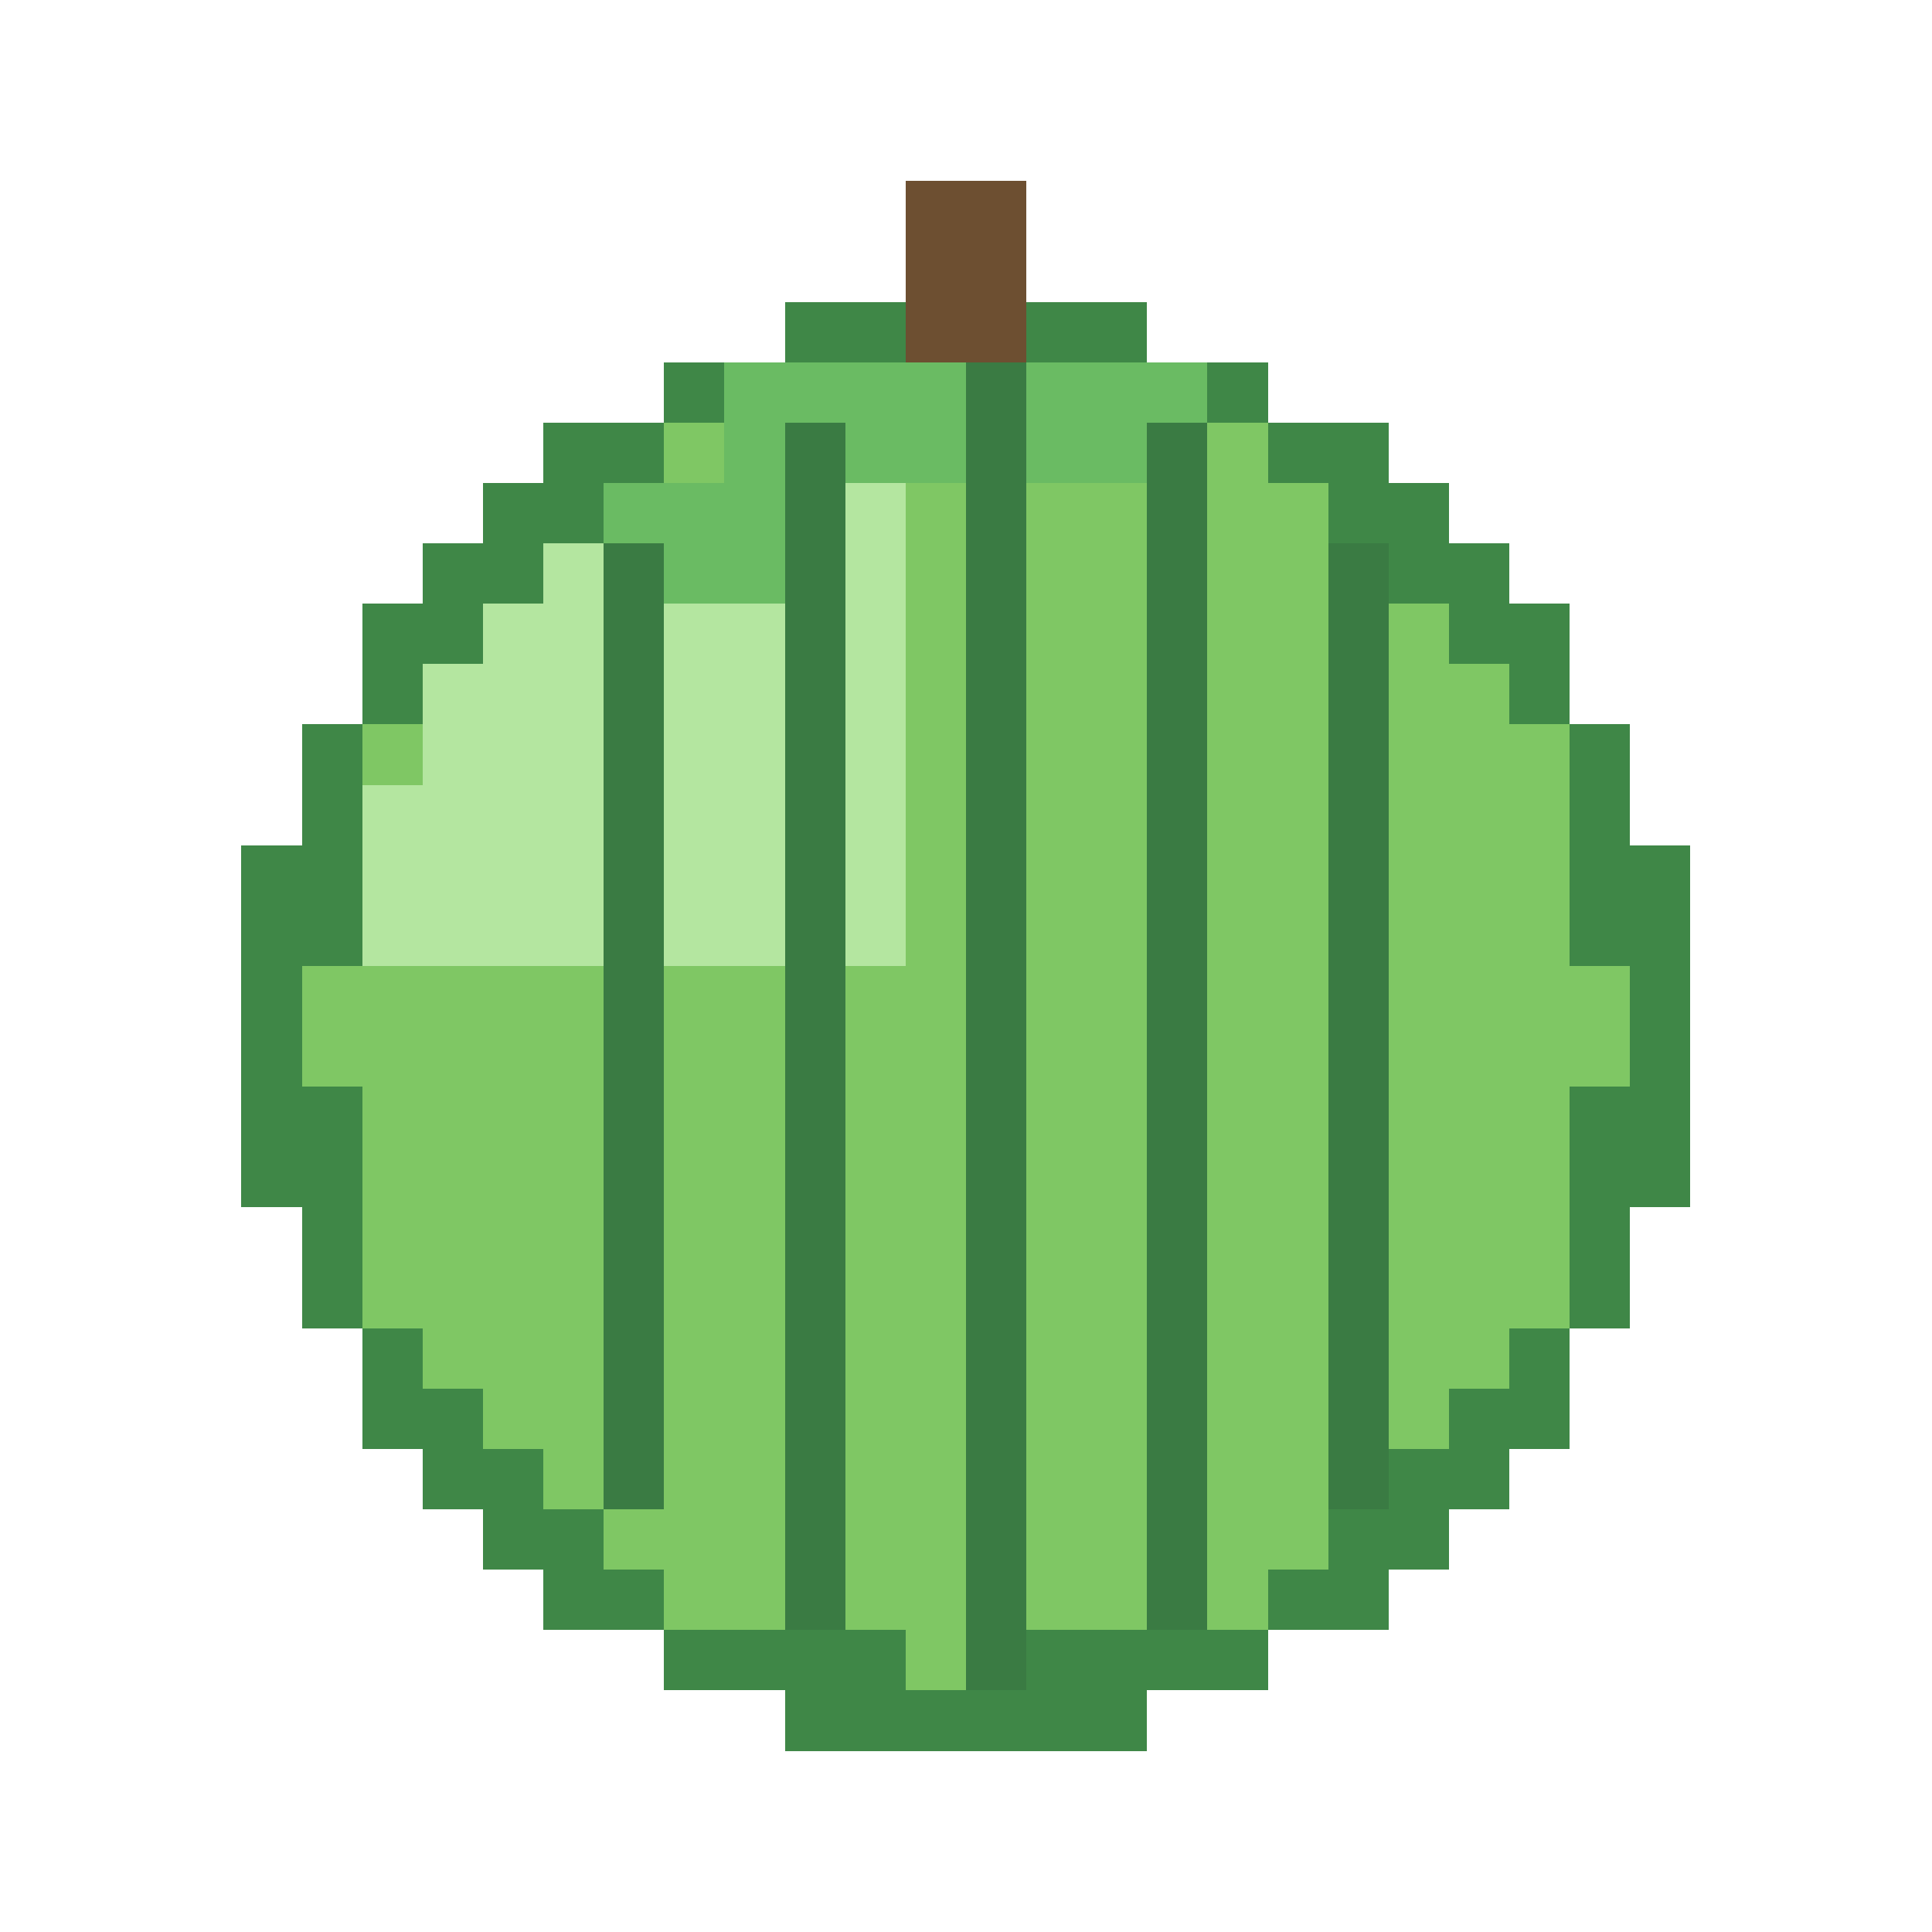
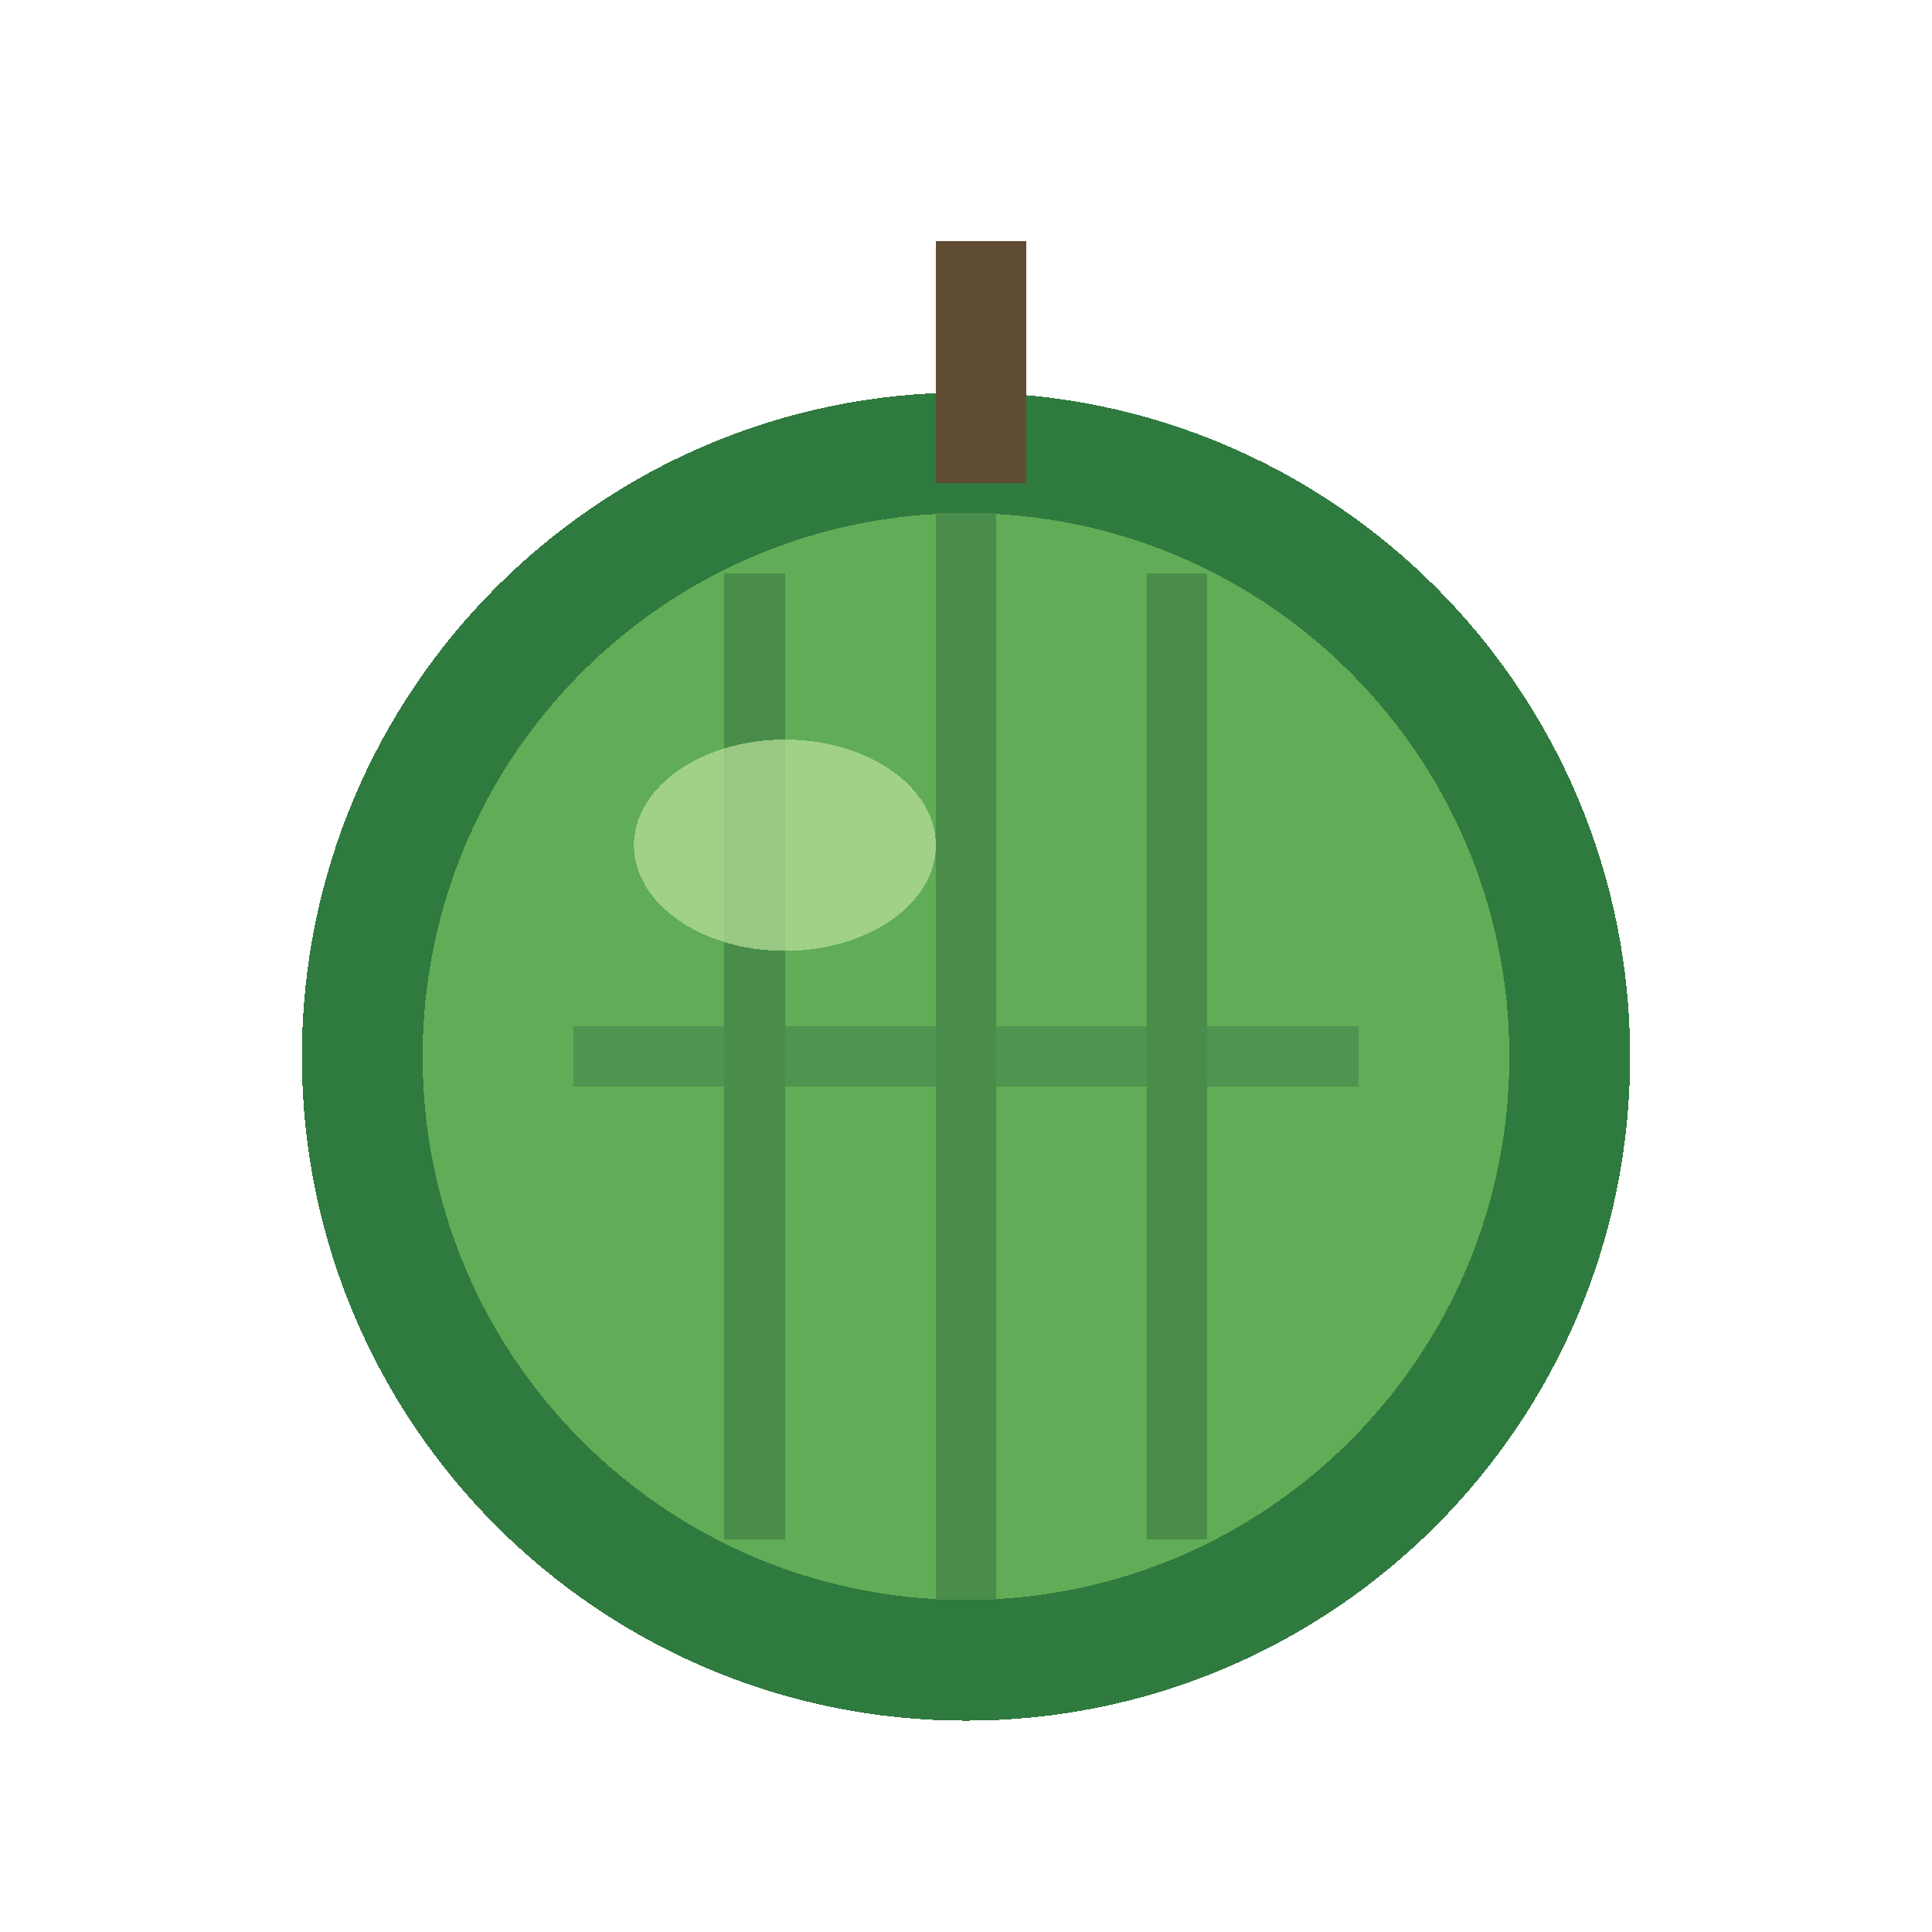
- <svg xmlns="http://www.w3.org/2000/svg" viewBox="0 0 64 64" shape-rendering="crispEdges" role="img">
-   <rect x="0" y="0" width="64" height="64" fill="transparent" />
-   <rect x="26" y="10" width="2" height="2" fill="#3f8747" />
-   <rect x="28" y="10" width="2" height="2" fill="#3f8747" />
-   <rect x="30" y="10" width="2" height="2" fill="#3f8747" />
-   <rect x="32" y="10" width="2" height="2" fill="#3f8747" />
-   <rect x="34" y="10" width="2" height="2" fill="#3f8747" />
-   <rect x="36" y="10" width="2" height="2" fill="#3f8747" />
-   <rect x="22" y="12" width="2" height="2" fill="#3f8747" />
-   <rect x="24" y="12" width="2" height="2" fill="#3f8747" />
-   <rect x="26" y="12" width="2" height="2" fill="#3f8747" />
-   <rect x="28" y="12" width="2" height="2" fill="#3f8747" />
-   <rect x="30" y="12" width="2" height="2" fill="#7fc764" />
-   <rect x="32" y="12" width="2" height="2" fill="#7fc764" />
-   <rect x="34" y="12" width="2" height="2" fill="#3f8747" />
-   <rect x="36" y="12" width="2" height="2" fill="#3f8747" />
-   <rect x="38" y="12" width="2" height="2" fill="#3f8747" />
-   <rect x="40" y="12" width="2" height="2" fill="#3f8747" />
-   <rect x="18" y="14" width="2" height="2" fill="#3f8747" />
-   <rect x="20" y="14" width="2" height="2" fill="#3f8747" />
-   <rect x="22" y="14" width="2" height="2" fill="#7fc764" />
-   <rect x="24" y="14" width="2" height="2" fill="#b4e6a0" />
-   <rect x="26" y="14" width="2" height="2" fill="#b4e6a0" />
-   <rect x="28" y="14" width="2" height="2" fill="#b4e6a0" />
-   <rect x="30" y="14" width="2" height="2" fill="#7fc764" />
-   <rect x="32" y="14" width="2" height="2" fill="#7fc764" />
-   <rect x="34" y="14" width="2" height="2" fill="#7fc764" />
-   <rect x="36" y="14" width="2" height="2" fill="#7fc764" />
-   <rect x="38" y="14" width="2" height="2" fill="#7fc764" />
-   <rect x="40" y="14" width="2" height="2" fill="#7fc764" />
-   <rect x="42" y="14" width="2" height="2" fill="#3f8747" />
-   <rect x="44" y="14" width="2" height="2" fill="#3f8747" />
-   <rect x="16" y="16" width="2" height="2" fill="#3f8747" />
-   <rect x="18" y="16" width="2" height="2" fill="#3f8747" />
-   <rect x="20" y="16" width="2" height="2" fill="#b4e6a0" />
-   <rect x="22" y="16" width="2" height="2" fill="#b4e6a0" />
-   <rect x="24" y="16" width="2" height="2" fill="#b4e6a0" />
-   <rect x="26" y="16" width="2" height="2" fill="#b4e6a0" />
-   <rect x="28" y="16" width="2" height="2" fill="#b4e6a0" />
-   <rect x="30" y="16" width="2" height="2" fill="#7fc764" />
-   <rect x="32" y="16" width="2" height="2" fill="#7fc764" />
-   <rect x="34" y="16" width="2" height="2" fill="#7fc764" />
-   <rect x="36" y="16" width="2" height="2" fill="#7fc764" />
-   <rect x="38" y="16" width="2" height="2" fill="#7fc764" />
-   <rect x="40" y="16" width="2" height="2" fill="#7fc764" />
-   <rect x="42" y="16" width="2" height="2" fill="#7fc764" />
-   <rect x="44" y="16" width="2" height="2" fill="#3f8747" />
-   <rect x="46" y="16" width="2" height="2" fill="#3f8747" />
-   <rect x="14" y="18" width="2" height="2" fill="#3f8747" />
-   <rect x="16" y="18" width="2" height="2" fill="#3f8747" />
-   <rect x="18" y="18" width="2" height="2" fill="#b4e6a0" />
-   <rect x="20" y="18" width="2" height="2" fill="#b4e6a0" />
-   <rect x="22" y="18" width="2" height="2" fill="#b4e6a0" />
-   <rect x="24" y="18" width="2" height="2" fill="#b4e6a0" />
-   <rect x="26" y="18" width="2" height="2" fill="#b4e6a0" />
-   <rect x="28" y="18" width="2" height="2" fill="#b4e6a0" />
-   <rect x="30" y="18" width="2" height="2" fill="#7fc764" />
-   <rect x="32" y="18" width="2" height="2" fill="#7fc764" />
-   <rect x="34" y="18" width="2" height="2" fill="#7fc764" />
-   <rect x="36" y="18" width="2" height="2" fill="#7fc764" />
-   <rect x="38" y="18" width="2" height="2" fill="#7fc764" />
-   <rect x="40" y="18" width="2" height="2" fill="#7fc764" />
-   <rect x="42" y="18" width="2" height="2" fill="#7fc764" />
-   <rect x="44" y="18" width="2" height="2" fill="#7fc764" />
-   <rect x="46" y="18" width="2" height="2" fill="#3f8747" />
-   <rect x="48" y="18" width="2" height="2" fill="#3f8747" />
-   <rect x="12" y="20" width="2" height="2" fill="#3f8747" />
-   <rect x="14" y="20" width="2" height="2" fill="#3f8747" />
-   <rect x="16" y="20" width="2" height="2" fill="#b4e6a0" />
-   <rect x="18" y="20" width="2" height="2" fill="#b4e6a0" />
-   <rect x="20" y="20" width="2" height="2" fill="#b4e6a0" />
-   <rect x="22" y="20" width="2" height="2" fill="#b4e6a0" />
-   <rect x="24" y="20" width="2" height="2" fill="#b4e6a0" />
-   <rect x="26" y="20" width="2" height="2" fill="#b4e6a0" />
-   <rect x="28" y="20" width="2" height="2" fill="#b4e6a0" />
-   <rect x="30" y="20" width="2" height="2" fill="#7fc764" />
-   <rect x="32" y="20" width="2" height="2" fill="#7fc764" />
-   <rect x="34" y="20" width="2" height="2" fill="#7fc764" />
-   <rect x="36" y="20" width="2" height="2" fill="#7fc764" />
-   <rect x="38" y="20" width="2" height="2" fill="#7fc764" />
-   <rect x="40" y="20" width="2" height="2" fill="#7fc764" />
-   <rect x="42" y="20" width="2" height="2" fill="#7fc764" />
-   <rect x="44" y="20" width="2" height="2" fill="#7fc764" />
-   <rect x="46" y="20" width="2" height="2" fill="#7fc764" />
-   <rect x="48" y="20" width="2" height="2" fill="#3f8747" />
-   <rect x="50" y="20" width="2" height="2" fill="#3f8747" />
-   <rect x="12" y="22" width="2" height="2" fill="#3f8747" />
-   <rect x="14" y="22" width="2" height="2" fill="#b4e6a0" />
-   <rect x="16" y="22" width="2" height="2" fill="#b4e6a0" />
-   <rect x="18" y="22" width="2" height="2" fill="#b4e6a0" />
-   <rect x="20" y="22" width="2" height="2" fill="#b4e6a0" />
-   <rect x="22" y="22" width="2" height="2" fill="#b4e6a0" />
-   <rect x="24" y="22" width="2" height="2" fill="#b4e6a0" />
-   <rect x="26" y="22" width="2" height="2" fill="#b4e6a0" />
-   <rect x="28" y="22" width="2" height="2" fill="#b4e6a0" />
-   <rect x="30" y="22" width="2" height="2" fill="#7fc764" />
-   <rect x="32" y="22" width="2" height="2" fill="#7fc764" />
-   <rect x="34" y="22" width="2" height="2" fill="#7fc764" />
-   <rect x="36" y="22" width="2" height="2" fill="#7fc764" />
-   <rect x="38" y="22" width="2" height="2" fill="#7fc764" />
-   <rect x="40" y="22" width="2" height="2" fill="#7fc764" />
-   <rect x="42" y="22" width="2" height="2" fill="#7fc764" />
-   <rect x="44" y="22" width="2" height="2" fill="#7fc764" />
-   <rect x="46" y="22" width="2" height="2" fill="#7fc764" />
-   <rect x="48" y="22" width="2" height="2" fill="#7fc764" />
-   <rect x="50" y="22" width="2" height="2" fill="#3f8747" />
-   <rect x="10" y="24" width="2" height="2" fill="#3f8747" />
-   <rect x="12" y="24" width="2" height="2" fill="#7fc764" />
-   <rect x="14" y="24" width="2" height="2" fill="#b4e6a0" />
-   <rect x="16" y="24" width="2" height="2" fill="#b4e6a0" />
-   <rect x="18" y="24" width="2" height="2" fill="#b4e6a0" />
-   <rect x="20" y="24" width="2" height="2" fill="#b4e6a0" />
-   <rect x="22" y="24" width="2" height="2" fill="#b4e6a0" />
-   <rect x="24" y="24" width="2" height="2" fill="#b4e6a0" />
-   <rect x="26" y="24" width="2" height="2" fill="#b4e6a0" />
-   <rect x="28" y="24" width="2" height="2" fill="#b4e6a0" />
-   <rect x="30" y="24" width="2" height="2" fill="#7fc764" />
-   <rect x="32" y="24" width="2" height="2" fill="#7fc764" />
-   <rect x="34" y="24" width="2" height="2" fill="#7fc764" />
-   <rect x="36" y="24" width="2" height="2" fill="#7fc764" />
-   <rect x="38" y="24" width="2" height="2" fill="#7fc764" />
-   <rect x="40" y="24" width="2" height="2" fill="#7fc764" />
-   <rect x="42" y="24" width="2" height="2" fill="#7fc764" />
-   <rect x="44" y="24" width="2" height="2" fill="#7fc764" />
-   <rect x="46" y="24" width="2" height="2" fill="#7fc764" />
-   <rect x="48" y="24" width="2" height="2" fill="#7fc764" />
-   <rect x="50" y="24" width="2" height="2" fill="#7fc764" />
-   <rect x="52" y="24" width="2" height="2" fill="#3f8747" />
-   <rect x="10" y="26" width="2" height="2" fill="#3f8747" />
-   <rect x="12" y="26" width="2" height="2" fill="#b4e6a0" />
-   <rect x="14" y="26" width="2" height="2" fill="#b4e6a0" />
-   <rect x="16" y="26" width="2" height="2" fill="#b4e6a0" />
-   <rect x="18" y="26" width="2" height="2" fill="#b4e6a0" />
-   <rect x="20" y="26" width="2" height="2" fill="#b4e6a0" />
-   <rect x="22" y="26" width="2" height="2" fill="#b4e6a0" />
-   <rect x="24" y="26" width="2" height="2" fill="#b4e6a0" />
-   <rect x="26" y="26" width="2" height="2" fill="#b4e6a0" />
-   <rect x="28" y="26" width="2" height="2" fill="#b4e6a0" />
-   <rect x="30" y="26" width="2" height="2" fill="#7fc764" />
-   <rect x="32" y="26" width="2" height="2" fill="#7fc764" />
-   <rect x="34" y="26" width="2" height="2" fill="#7fc764" />
-   <rect x="36" y="26" width="2" height="2" fill="#7fc764" />
-   <rect x="38" y="26" width="2" height="2" fill="#7fc764" />
-   <rect x="40" y="26" width="2" height="2" fill="#7fc764" />
-   <rect x="42" y="26" width="2" height="2" fill="#7fc764" />
-   <rect x="44" y="26" width="2" height="2" fill="#7fc764" />
-   <rect x="46" y="26" width="2" height="2" fill="#7fc764" />
-   <rect x="48" y="26" width="2" height="2" fill="#7fc764" />
-   <rect x="50" y="26" width="2" height="2" fill="#7fc764" />
-   <rect x="52" y="26" width="2" height="2" fill="#3f8747" />
-   <rect x="8" y="28" width="2" height="2" fill="#3f8747" />
-   <rect x="10" y="28" width="2" height="2" fill="#3f8747" />
-   <rect x="12" y="28" width="2" height="2" fill="#b4e6a0" />
-   <rect x="14" y="28" width="2" height="2" fill="#b4e6a0" />
-   <rect x="16" y="28" width="2" height="2" fill="#b4e6a0" />
-   <rect x="18" y="28" width="2" height="2" fill="#b4e6a0" />
-   <rect x="20" y="28" width="2" height="2" fill="#b4e6a0" />
-   <rect x="22" y="28" width="2" height="2" fill="#b4e6a0" />
-   <rect x="24" y="28" width="2" height="2" fill="#b4e6a0" />
-   <rect x="26" y="28" width="2" height="2" fill="#b4e6a0" />
-   <rect x="28" y="28" width="2" height="2" fill="#b4e6a0" />
-   <rect x="30" y="28" width="2" height="2" fill="#7fc764" />
-   <rect x="32" y="28" width="2" height="2" fill="#7fc764" />
-   <rect x="34" y="28" width="2" height="2" fill="#7fc764" />
-   <rect x="36" y="28" width="2" height="2" fill="#7fc764" />
-   <rect x="38" y="28" width="2" height="2" fill="#7fc764" />
-   <rect x="40" y="28" width="2" height="2" fill="#7fc764" />
-   <rect x="42" y="28" width="2" height="2" fill="#7fc764" />
-   <rect x="44" y="28" width="2" height="2" fill="#7fc764" />
-   <rect x="46" y="28" width="2" height="2" fill="#7fc764" />
-   <rect x="48" y="28" width="2" height="2" fill="#7fc764" />
-   <rect x="50" y="28" width="2" height="2" fill="#7fc764" />
-   <rect x="52" y="28" width="2" height="2" fill="#3f8747" />
-   <rect x="54" y="28" width="2" height="2" fill="#3f8747" />
-   <rect x="8" y="30" width="2" height="2" fill="#3f8747" />
-   <rect x="10" y="30" width="2" height="2" fill="#3f8747" />
-   <rect x="12" y="30" width="2" height="2" fill="#b4e6a0" />
-   <rect x="14" y="30" width="2" height="2" fill="#b4e6a0" />
-   <rect x="16" y="30" width="2" height="2" fill="#b4e6a0" />
-   <rect x="18" y="30" width="2" height="2" fill="#b4e6a0" />
-   <rect x="20" y="30" width="2" height="2" fill="#b4e6a0" />
-   <rect x="22" y="30" width="2" height="2" fill="#b4e6a0" />
-   <rect x="24" y="30" width="2" height="2" fill="#b4e6a0" />
-   <rect x="26" y="30" width="2" height="2" fill="#b4e6a0" />
-   <rect x="28" y="30" width="2" height="2" fill="#b4e6a0" />
-   <rect x="30" y="30" width="2" height="2" fill="#7fc764" />
-   <rect x="32" y="30" width="2" height="2" fill="#7fc764" />
-   <rect x="34" y="30" width="2" height="2" fill="#7fc764" />
-   <rect x="36" y="30" width="2" height="2" fill="#7fc764" />
-   <rect x="38" y="30" width="2" height="2" fill="#7fc764" />
-   <rect x="40" y="30" width="2" height="2" fill="#7fc764" />
-   <rect x="42" y="30" width="2" height="2" fill="#7fc764" />
-   <rect x="44" y="30" width="2" height="2" fill="#7fc764" />
-   <rect x="46" y="30" width="2" height="2" fill="#7fc764" />
-   <rect x="48" y="30" width="2" height="2" fill="#7fc764" />
-   <rect x="50" y="30" width="2" height="2" fill="#7fc764" />
-   <rect x="52" y="30" width="2" height="2" fill="#3f8747" />
-   <rect x="54" y="30" width="2" height="2" fill="#3f8747" />
-   <rect x="8" y="32" width="2" height="2" fill="#3f8747" />
-   <rect x="10" y="32" width="2" height="2" fill="#7fc764" />
-   <rect x="12" y="32" width="2" height="2" fill="#7fc764" />
-   <rect x="14" y="32" width="2" height="2" fill="#7fc764" />
-   <rect x="16" y="32" width="2" height="2" fill="#7fc764" />
-   <rect x="18" y="32" width="2" height="2" fill="#7fc764" />
-   <rect x="20" y="32" width="2" height="2" fill="#7fc764" />
-   <rect x="22" y="32" width="2" height="2" fill="#7fc764" />
-   <rect x="24" y="32" width="2" height="2" fill="#7fc764" />
-   <rect x="26" y="32" width="2" height="2" fill="#7fc764" />
-   <rect x="28" y="32" width="2" height="2" fill="#7fc764" />
-   <rect x="30" y="32" width="2" height="2" fill="#7fc764" />
-   <rect x="32" y="32" width="2" height="2" fill="#7fc764" />
-   <rect x="34" y="32" width="2" height="2" fill="#7fc764" />
-   <rect x="36" y="32" width="2" height="2" fill="#7fc764" />
-   <rect x="38" y="32" width="2" height="2" fill="#7fc764" />
-   <rect x="40" y="32" width="2" height="2" fill="#7fc764" />
-   <rect x="42" y="32" width="2" height="2" fill="#7fc764" />
-   <rect x="44" y="32" width="2" height="2" fill="#7fc764" />
-   <rect x="46" y="32" width="2" height="2" fill="#7fc764" />
-   <rect x="48" y="32" width="2" height="2" fill="#7fc764" />
-   <rect x="50" y="32" width="2" height="2" fill="#7fc764" />
-   <rect x="52" y="32" width="2" height="2" fill="#7fc764" />
-   <rect x="54" y="32" width="2" height="2" fill="#3f8747" />
-   <rect x="8" y="34" width="2" height="2" fill="#3f8747" />
-   <rect x="10" y="34" width="2" height="2" fill="#7fc764" />
-   <rect x="12" y="34" width="2" height="2" fill="#7fc764" />
-   <rect x="14" y="34" width="2" height="2" fill="#7fc764" />
-   <rect x="16" y="34" width="2" height="2" fill="#7fc764" />
-   <rect x="18" y="34" width="2" height="2" fill="#7fc764" />
-   <rect x="20" y="34" width="2" height="2" fill="#7fc764" />
-   <rect x="22" y="34" width="2" height="2" fill="#7fc764" />
-   <rect x="24" y="34" width="2" height="2" fill="#7fc764" />
-   <rect x="26" y="34" width="2" height="2" fill="#7fc764" />
-   <rect x="28" y="34" width="2" height="2" fill="#7fc764" />
-   <rect x="30" y="34" width="2" height="2" fill="#7fc764" />
-   <rect x="32" y="34" width="2" height="2" fill="#7fc764" />
-   <rect x="34" y="34" width="2" height="2" fill="#7fc764" />
-   <rect x="36" y="34" width="2" height="2" fill="#7fc764" />
-   <rect x="38" y="34" width="2" height="2" fill="#7fc764" />
-   <rect x="40" y="34" width="2" height="2" fill="#7fc764" />
-   <rect x="42" y="34" width="2" height="2" fill="#7fc764" />
-   <rect x="44" y="34" width="2" height="2" fill="#7fc764" />
-   <rect x="46" y="34" width="2" height="2" fill="#7fc764" />
-   <rect x="48" y="34" width="2" height="2" fill="#7fc764" />
-   <rect x="50" y="34" width="2" height="2" fill="#7fc764" />
-   <rect x="52" y="34" width="2" height="2" fill="#7fc764" />
-   <rect x="54" y="34" width="2" height="2" fill="#3f8747" />
-   <rect x="8" y="36" width="2" height="2" fill="#3f8747" />
-   <rect x="10" y="36" width="2" height="2" fill="#3f8747" />
-   <rect x="12" y="36" width="2" height="2" fill="#7fc764" />
-   <rect x="14" y="36" width="2" height="2" fill="#7fc764" />
-   <rect x="16" y="36" width="2" height="2" fill="#7fc764" />
-   <rect x="18" y="36" width="2" height="2" fill="#7fc764" />
-   <rect x="20" y="36" width="2" height="2" fill="#7fc764" />
-   <rect x="22" y="36" width="2" height="2" fill="#7fc764" />
-   <rect x="24" y="36" width="2" height="2" fill="#7fc764" />
-   <rect x="26" y="36" width="2" height="2" fill="#7fc764" />
-   <rect x="28" y="36" width="2" height="2" fill="#7fc764" />
-   <rect x="30" y="36" width="2" height="2" fill="#7fc764" />
-   <rect x="32" y="36" width="2" height="2" fill="#7fc764" />
-   <rect x="34" y="36" width="2" height="2" fill="#7fc764" />
-   <rect x="36" y="36" width="2" height="2" fill="#7fc764" />
-   <rect x="38" y="36" width="2" height="2" fill="#7fc764" />
-   <rect x="40" y="36" width="2" height="2" fill="#7fc764" />
-   <rect x="42" y="36" width="2" height="2" fill="#7fc764" />
-   <rect x="44" y="36" width="2" height="2" fill="#7fc764" />
-   <rect x="46" y="36" width="2" height="2" fill="#7fc764" />
-   <rect x="48" y="36" width="2" height="2" fill="#7fc764" />
-   <rect x="50" y="36" width="2" height="2" fill="#7fc764" />
-   <rect x="52" y="36" width="2" height="2" fill="#3f8747" />
-   <rect x="54" y="36" width="2" height="2" fill="#3f8747" />
-   <rect x="8" y="38" width="2" height="2" fill="#3f8747" />
-   <rect x="10" y="38" width="2" height="2" fill="#3f8747" />
-   <rect x="12" y="38" width="2" height="2" fill="#7fc764" />
-   <rect x="14" y="38" width="2" height="2" fill="#7fc764" />
-   <rect x="16" y="38" width="2" height="2" fill="#7fc764" />
-   <rect x="18" y="38" width="2" height="2" fill="#7fc764" />
-   <rect x="20" y="38" width="2" height="2" fill="#7fc764" />
-   <rect x="22" y="38" width="2" height="2" fill="#7fc764" />
-   <rect x="24" y="38" width="2" height="2" fill="#7fc764" />
-   <rect x="26" y="38" width="2" height="2" fill="#7fc764" />
-   <rect x="28" y="38" width="2" height="2" fill="#7fc764" />
-   <rect x="30" y="38" width="2" height="2" fill="#7fc764" />
-   <rect x="32" y="38" width="2" height="2" fill="#7fc764" />
-   <rect x="34" y="38" width="2" height="2" fill="#7fc764" />
-   <rect x="36" y="38" width="2" height="2" fill="#7fc764" />
-   <rect x="38" y="38" width="2" height="2" fill="#7fc764" />
-   <rect x="40" y="38" width="2" height="2" fill="#7fc764" />
-   <rect x="42" y="38" width="2" height="2" fill="#7fc764" />
-   <rect x="44" y="38" width="2" height="2" fill="#7fc764" />
-   <rect x="46" y="38" width="2" height="2" fill="#7fc764" />
-   <rect x="48" y="38" width="2" height="2" fill="#7fc764" />
-   <rect x="50" y="38" width="2" height="2" fill="#7fc764" />
-   <rect x="52" y="38" width="2" height="2" fill="#3f8747" />
-   <rect x="54" y="38" width="2" height="2" fill="#3f8747" />
-   <rect x="10" y="40" width="2" height="2" fill="#3f8747" />
-   <rect x="12" y="40" width="2" height="2" fill="#7fc764" />
-   <rect x="14" y="40" width="2" height="2" fill="#7fc764" />
-   <rect x="16" y="40" width="2" height="2" fill="#7fc764" />
-   <rect x="18" y="40" width="2" height="2" fill="#7fc764" />
-   <rect x="20" y="40" width="2" height="2" fill="#7fc764" />
-   <rect x="22" y="40" width="2" height="2" fill="#7fc764" />
-   <rect x="24" y="40" width="2" height="2" fill="#7fc764" />
-   <rect x="26" y="40" width="2" height="2" fill="#7fc764" />
-   <rect x="28" y="40" width="2" height="2" fill="#7fc764" />
-   <rect x="30" y="40" width="2" height="2" fill="#7fc764" />
-   <rect x="32" y="40" width="2" height="2" fill="#7fc764" />
-   <rect x="34" y="40" width="2" height="2" fill="#7fc764" />
-   <rect x="36" y="40" width="2" height="2" fill="#7fc764" />
-   <rect x="38" y="40" width="2" height="2" fill="#7fc764" />
-   <rect x="40" y="40" width="2" height="2" fill="#7fc764" />
-   <rect x="42" y="40" width="2" height="2" fill="#7fc764" />
-   <rect x="44" y="40" width="2" height="2" fill="#7fc764" />
-   <rect x="46" y="40" width="2" height="2" fill="#7fc764" />
-   <rect x="48" y="40" width="2" height="2" fill="#7fc764" />
-   <rect x="50" y="40" width="2" height="2" fill="#7fc764" />
-   <rect x="52" y="40" width="2" height="2" fill="#3f8747" />
-   <rect x="10" y="42" width="2" height="2" fill="#3f8747" />
-   <rect x="12" y="42" width="2" height="2" fill="#7fc764" />
-   <rect x="14" y="42" width="2" height="2" fill="#7fc764" />
-   <rect x="16" y="42" width="2" height="2" fill="#7fc764" />
-   <rect x="18" y="42" width="2" height="2" fill="#7fc764" />
-   <rect x="20" y="42" width="2" height="2" fill="#7fc764" />
-   <rect x="22" y="42" width="2" height="2" fill="#7fc764" />
-   <rect x="24" y="42" width="2" height="2" fill="#7fc764" />
-   <rect x="26" y="42" width="2" height="2" fill="#7fc764" />
-   <rect x="28" y="42" width="2" height="2" fill="#7fc764" />
-   <rect x="30" y="42" width="2" height="2" fill="#7fc764" />
-   <rect x="32" y="42" width="2" height="2" fill="#7fc764" />
-   <rect x="34" y="42" width="2" height="2" fill="#7fc764" />
-   <rect x="36" y="42" width="2" height="2" fill="#7fc764" />
-   <rect x="38" y="42" width="2" height="2" fill="#7fc764" />
-   <rect x="40" y="42" width="2" height="2" fill="#7fc764" />
-   <rect x="42" y="42" width="2" height="2" fill="#7fc764" />
-   <rect x="44" y="42" width="2" height="2" fill="#7fc764" />
-   <rect x="46" y="42" width="2" height="2" fill="#7fc764" />
-   <rect x="48" y="42" width="2" height="2" fill="#7fc764" />
-   <rect x="50" y="42" width="2" height="2" fill="#7fc764" />
-   <rect x="52" y="42" width="2" height="2" fill="#3f8747" />
-   <rect x="12" y="44" width="2" height="2" fill="#3f8747" />
-   <rect x="14" y="44" width="2" height="2" fill="#7fc764" />
-   <rect x="16" y="44" width="2" height="2" fill="#7fc764" />
-   <rect x="18" y="44" width="2" height="2" fill="#7fc764" />
-   <rect x="20" y="44" width="2" height="2" fill="#7fc764" />
-   <rect x="22" y="44" width="2" height="2" fill="#7fc764" />
-   <rect x="24" y="44" width="2" height="2" fill="#7fc764" />
-   <rect x="26" y="44" width="2" height="2" fill="#7fc764" />
-   <rect x="28" y="44" width="2" height="2" fill="#7fc764" />
-   <rect x="30" y="44" width="2" height="2" fill="#7fc764" />
-   <rect x="32" y="44" width="2" height="2" fill="#7fc764" />
-   <rect x="34" y="44" width="2" height="2" fill="#7fc764" />
-   <rect x="36" y="44" width="2" height="2" fill="#7fc764" />
-   <rect x="38" y="44" width="2" height="2" fill="#7fc764" />
-   <rect x="40" y="44" width="2" height="2" fill="#7fc764" />
-   <rect x="42" y="44" width="2" height="2" fill="#7fc764" />
-   <rect x="44" y="44" width="2" height="2" fill="#7fc764" />
-   <rect x="46" y="44" width="2" height="2" fill="#7fc764" />
-   <rect x="48" y="44" width="2" height="2" fill="#7fc764" />
-   <rect x="50" y="44" width="2" height="2" fill="#3f8747" />
-   <rect x="12" y="46" width="2" height="2" fill="#3f8747" />
-   <rect x="14" y="46" width="2" height="2" fill="#3f8747" />
-   <rect x="16" y="46" width="2" height="2" fill="#7fc764" />
-   <rect x="18" y="46" width="2" height="2" fill="#7fc764" />
-   <rect x="20" y="46" width="2" height="2" fill="#7fc764" />
-   <rect x="22" y="46" width="2" height="2" fill="#7fc764" />
-   <rect x="24" y="46" width="2" height="2" fill="#7fc764" />
-   <rect x="26" y="46" width="2" height="2" fill="#7fc764" />
-   <rect x="28" y="46" width="2" height="2" fill="#7fc764" />
-   <rect x="30" y="46" width="2" height="2" fill="#7fc764" />
-   <rect x="32" y="46" width="2" height="2" fill="#7fc764" />
-   <rect x="34" y="46" width="2" height="2" fill="#7fc764" />
-   <rect x="36" y="46" width="2" height="2" fill="#7fc764" />
-   <rect x="38" y="46" width="2" height="2" fill="#7fc764" />
-   <rect x="40" y="46" width="2" height="2" fill="#7fc764" />
-   <rect x="42" y="46" width="2" height="2" fill="#7fc764" />
-   <rect x="44" y="46" width="2" height="2" fill="#7fc764" />
-   <rect x="46" y="46" width="2" height="2" fill="#7fc764" />
-   <rect x="48" y="46" width="2" height="2" fill="#3f8747" />
-   <rect x="50" y="46" width="2" height="2" fill="#3f8747" />
-   <rect x="14" y="48" width="2" height="2" fill="#3f8747" />
-   <rect x="16" y="48" width="2" height="2" fill="#3f8747" />
-   <rect x="18" y="48" width="2" height="2" fill="#7fc764" />
-   <rect x="20" y="48" width="2" height="2" fill="#7fc764" />
-   <rect x="22" y="48" width="2" height="2" fill="#7fc764" />
-   <rect x="24" y="48" width="2" height="2" fill="#7fc764" />
-   <rect x="26" y="48" width="2" height="2" fill="#7fc764" />
-   <rect x="28" y="48" width="2" height="2" fill="#7fc764" />
-   <rect x="30" y="48" width="2" height="2" fill="#7fc764" />
-   <rect x="32" y="48" width="2" height="2" fill="#7fc764" />
-   <rect x="34" y="48" width="2" height="2" fill="#7fc764" />
-   <rect x="36" y="48" width="2" height="2" fill="#7fc764" />
-   <rect x="38" y="48" width="2" height="2" fill="#7fc764" />
-   <rect x="40" y="48" width="2" height="2" fill="#7fc764" />
-   <rect x="42" y="48" width="2" height="2" fill="#7fc764" />
-   <rect x="44" y="48" width="2" height="2" fill="#7fc764" />
-   <rect x="46" y="48" width="2" height="2" fill="#3f8747" />
-   <rect x="48" y="48" width="2" height="2" fill="#3f8747" />
-   <rect x="16" y="50" width="2" height="2" fill="#3f8747" />
-   <rect x="18" y="50" width="2" height="2" fill="#3f8747" />
-   <rect x="20" y="50" width="2" height="2" fill="#7fc764" />
-   <rect x="22" y="50" width="2" height="2" fill="#7fc764" />
-   <rect x="24" y="50" width="2" height="2" fill="#7fc764" />
-   <rect x="26" y="50" width="2" height="2" fill="#7fc764" />
-   <rect x="28" y="50" width="2" height="2" fill="#7fc764" />
-   <rect x="30" y="50" width="2" height="2" fill="#7fc764" />
-   <rect x="32" y="50" width="2" height="2" fill="#7fc764" />
-   <rect x="34" y="50" width="2" height="2" fill="#7fc764" />
-   <rect x="36" y="50" width="2" height="2" fill="#7fc764" />
-   <rect x="38" y="50" width="2" height="2" fill="#7fc764" />
-   <rect x="40" y="50" width="2" height="2" fill="#7fc764" />
-   <rect x="42" y="50" width="2" height="2" fill="#7fc764" />
-   <rect x="44" y="50" width="2" height="2" fill="#3f8747" />
-   <rect x="46" y="50" width="2" height="2" fill="#3f8747" />
-   <rect x="18" y="52" width="2" height="2" fill="#3f8747" />
-   <rect x="20" y="52" width="2" height="2" fill="#3f8747" />
-   <rect x="22" y="52" width="2" height="2" fill="#7fc764" />
-   <rect x="24" y="52" width="2" height="2" fill="#7fc764" />
-   <rect x="26" y="52" width="2" height="2" fill="#7fc764" />
-   <rect x="28" y="52" width="2" height="2" fill="#7fc764" />
-   <rect x="30" y="52" width="2" height="2" fill="#7fc764" />
-   <rect x="32" y="52" width="2" height="2" fill="#7fc764" />
-   <rect x="34" y="52" width="2" height="2" fill="#7fc764" />
-   <rect x="36" y="52" width="2" height="2" fill="#7fc764" />
-   <rect x="38" y="52" width="2" height="2" fill="#7fc764" />
-   <rect x="40" y="52" width="2" height="2" fill="#7fc764" />
-   <rect x="42" y="52" width="2" height="2" fill="#3f8747" />
-   <rect x="44" y="52" width="2" height="2" fill="#3f8747" />
-   <rect x="22" y="54" width="2" height="2" fill="#3f8747" />
-   <rect x="24" y="54" width="2" height="2" fill="#3f8747" />
-   <rect x="26" y="54" width="2" height="2" fill="#3f8747" />
-   <rect x="28" y="54" width="2" height="2" fill="#3f8747" />
-   <rect x="30" y="54" width="2" height="2" fill="#7fc764" />
-   <rect x="32" y="54" width="2" height="2" fill="#7fc764" />
-   <rect x="34" y="54" width="2" height="2" fill="#3f8747" />
-   <rect x="36" y="54" width="2" height="2" fill="#3f8747" />
-   <rect x="38" y="54" width="2" height="2" fill="#3f8747" />
-   <rect x="40" y="54" width="2" height="2" fill="#3f8747" />
-   <rect x="26" y="56" width="2" height="2" fill="#3f8747" />
-   <rect x="28" y="56" width="2" height="2" fill="#3f8747" />
-   <rect x="30" y="56" width="2" height="2" fill="#3f8747" />
-   <rect x="32" y="56" width="2" height="2" fill="#3f8747" />
-   <rect x="34" y="56" width="2" height="2" fill="#3f8747" />
-   <rect x="36" y="56" width="2" height="2" fill="#3f8747" />
-   <rect x="30" y="6" width="4" height="8" fill="#6d4f31" />
-   <rect x="24" y="12" width="8" height="4" fill="#6abb63" />
-   <rect x="32" y="12" width="8" height="4" fill="#6abb63" />
-   <rect x="20" y="16" width="8" height="4" fill="#6abb63" />
-   <rect x="20" y="18" width="2" height="32" fill="#3a7b43" />
-   <rect x="26" y="14" width="2" height="40" fill="#3a7b43" />
-   <rect x="32" y="12" width="2" height="44" fill="#3a7b43" />
-   <rect x="38" y="14" width="2" height="40" fill="#3a7b43" />
-   <rect x="44" y="18" width="2" height="32" fill="#3a7b43" />
+ <svg xmlns="http://www.w3.org/2000/svg" viewBox="0 0 64 64" shape-rendering="crispEdges" role="img" aria-label="watermelon">
+   <rect width="64" height="64" fill="transparent" />
+   <circle cx="32" cy="35" r="22" fill="#2f7a3f" />
+   <circle cx="32" cy="35" r="18" fill="#61ac56" />
+   <path d="M20 35h24" fill="none" stroke="#4f944f" stroke-width="2" stroke-linecap="square" />
+   <path d="M25 20c0 10 0 21 0 30M32 18c0 11 0 24 0 34M39 20c0 10 0 21 0 30" fill="none" stroke="#4a8d4a" stroke-width="2" stroke-linecap="square" />
+   <ellipse cx="26" cy="28" rx="5" ry="3.5" fill="#bde29f" opacity="0.68" />
+   <rect x="31" y="8" width="3" height="8" fill="#5f4c33" />
</svg>
